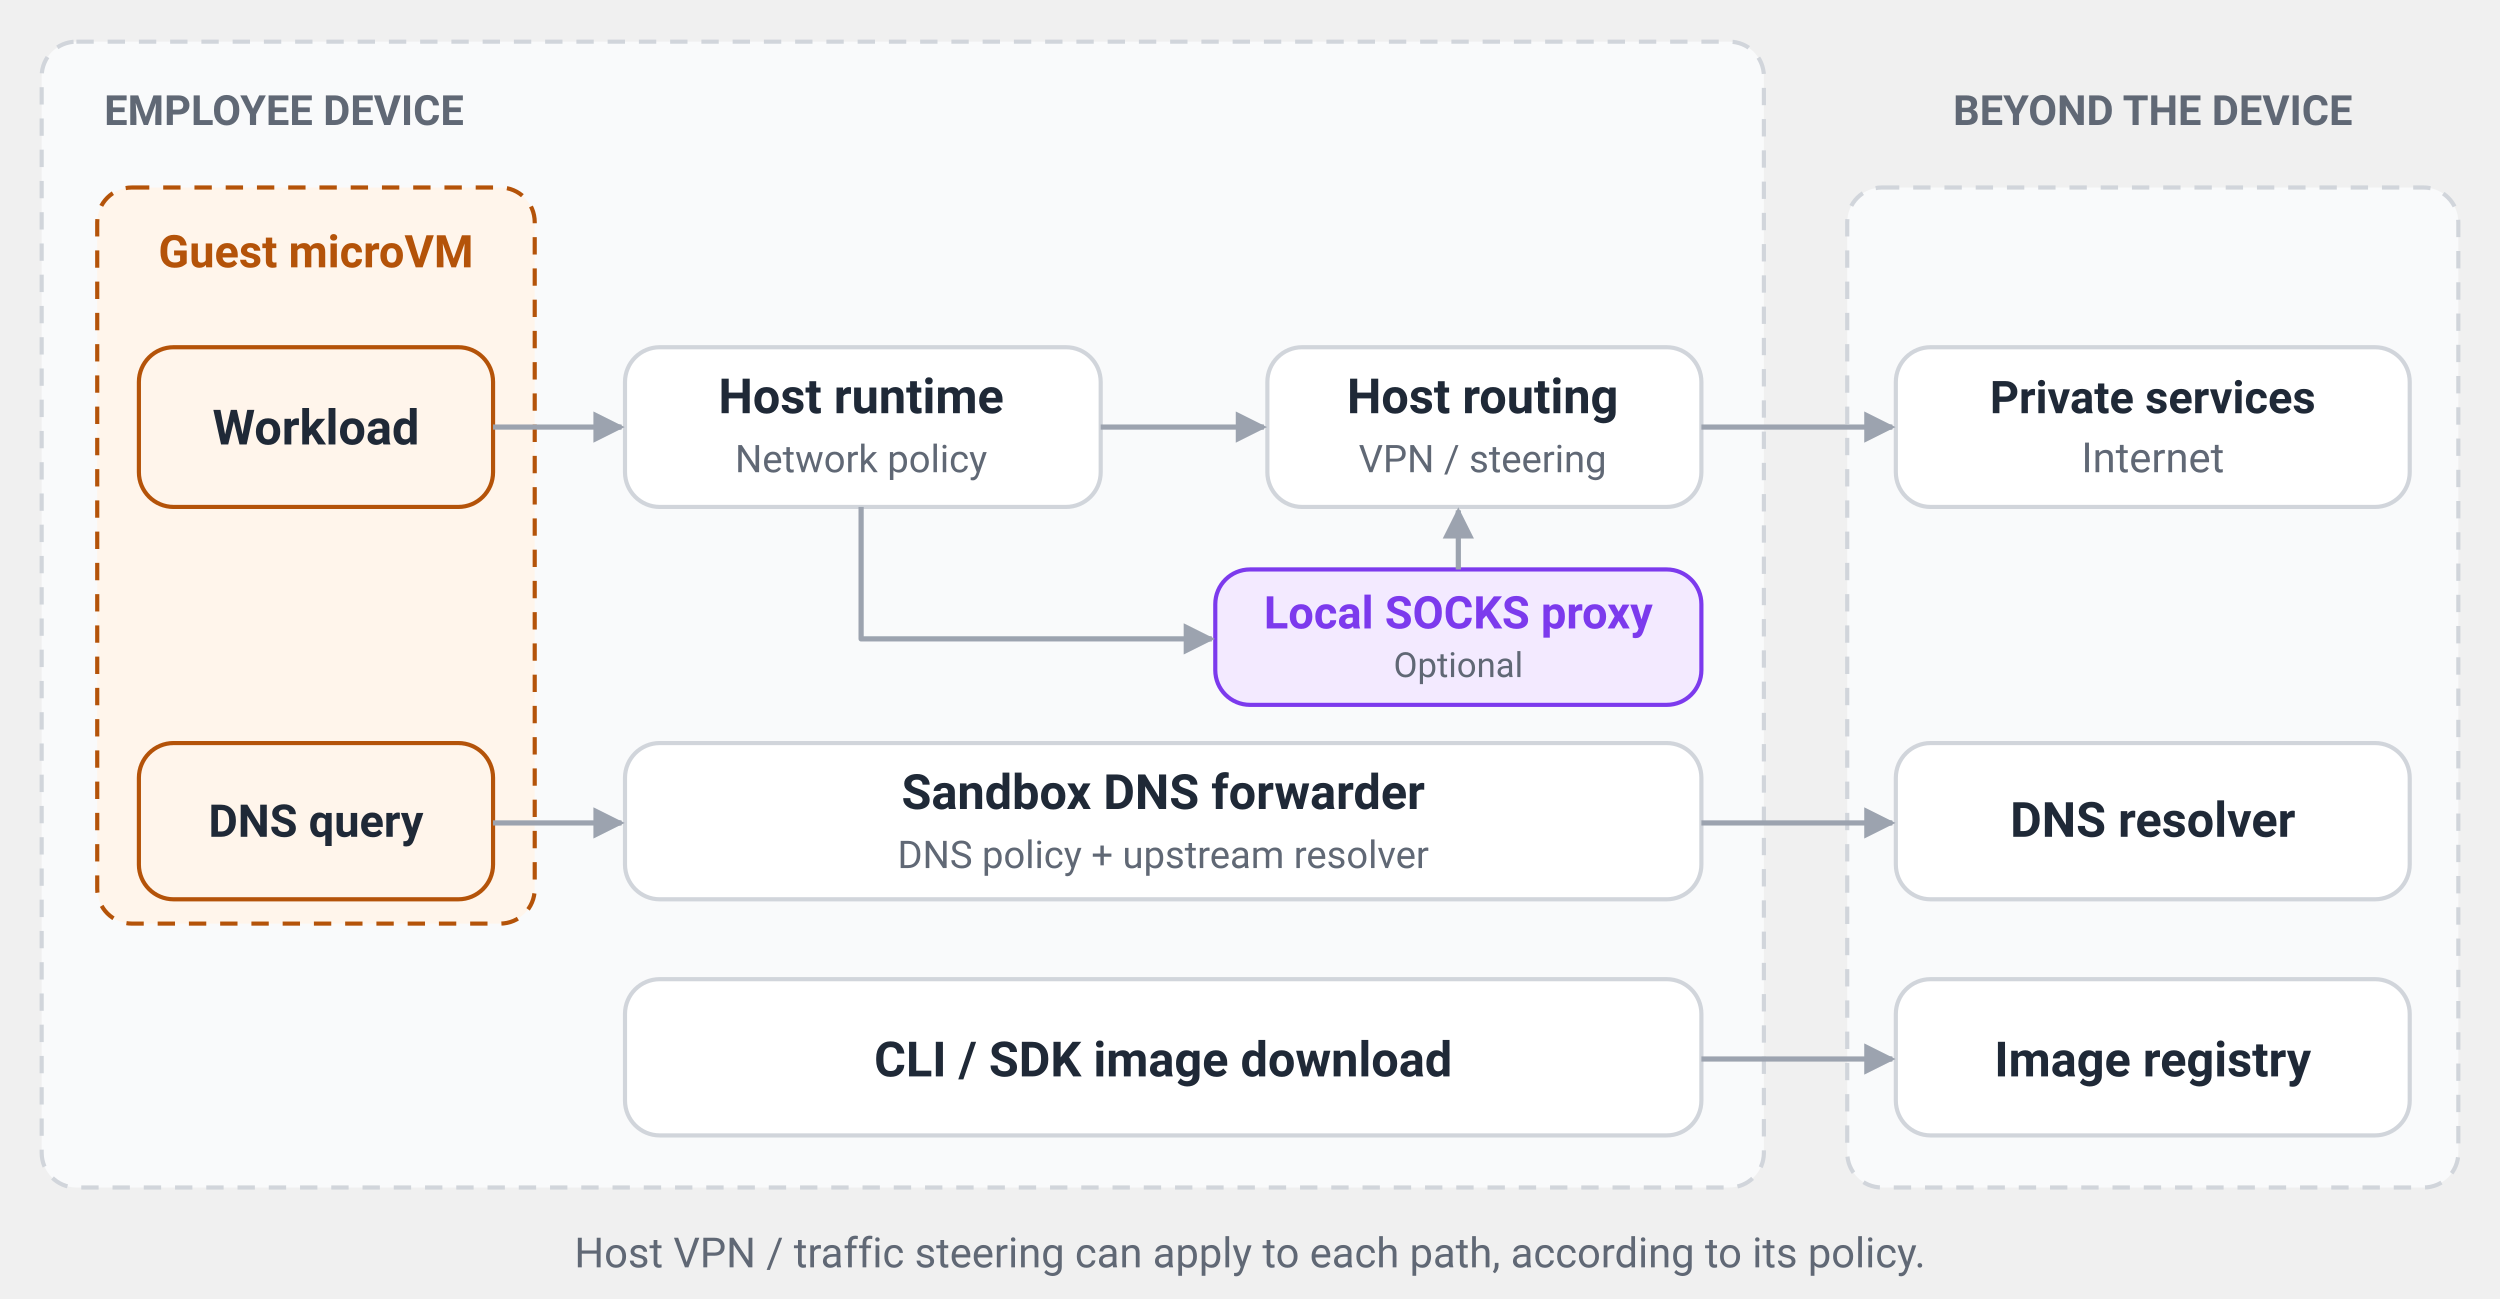
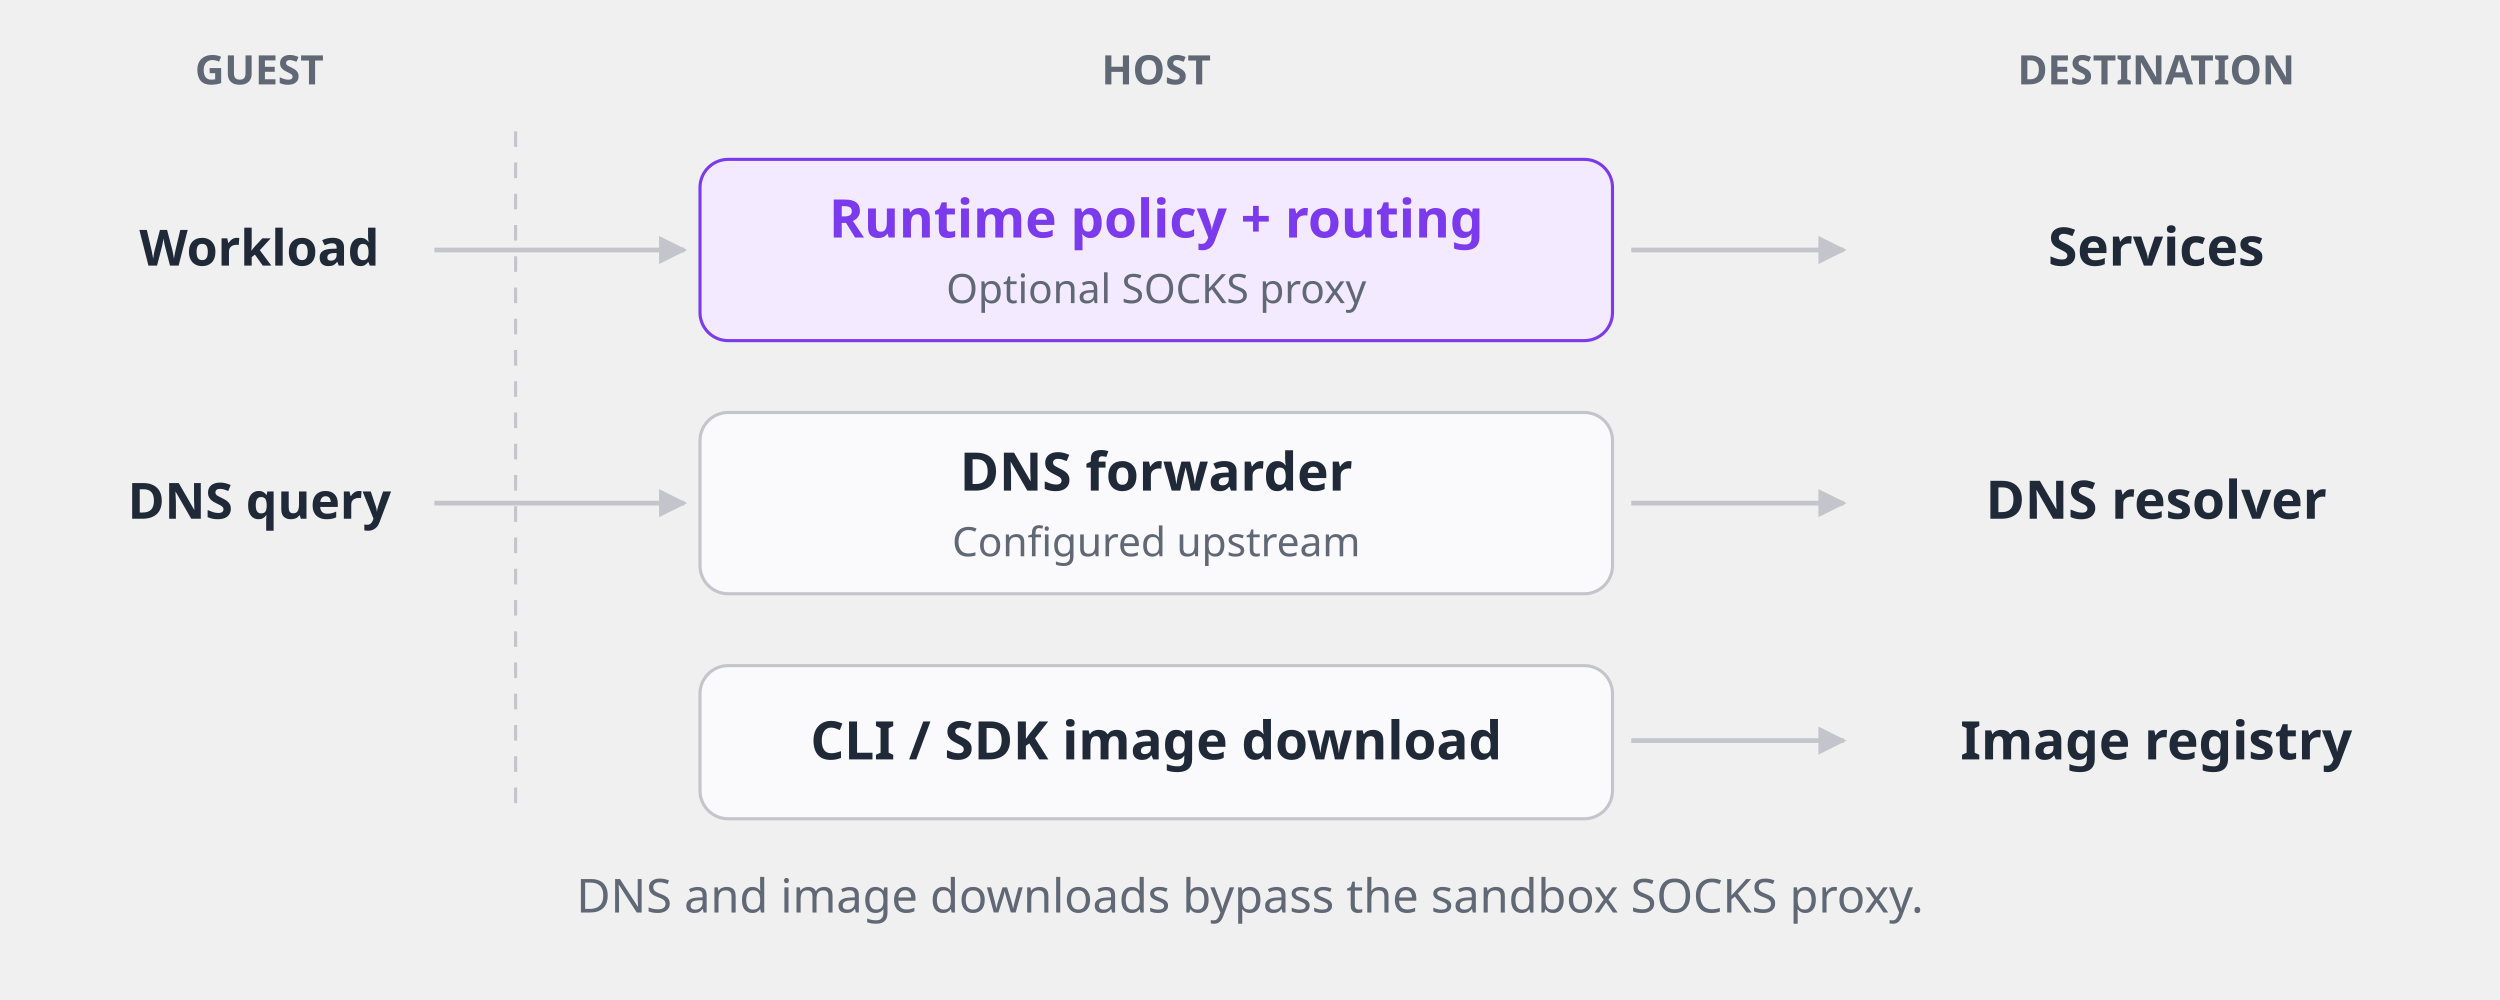
- <svg xmlns="http://www.w3.org/2000/svg" viewBox="0 0 720 374" width="720" role="img" aria-labelledby="title description" font-family="ui-sans-serif, -apple-system, BlinkMacSystemFont, 'Segoe UI', Roboto, Helvetica, Arial, sans-serif">
+ <svg xmlns="http://www.w3.org/2000/svg" viewBox="0 0 800 320" width="800" role="img" aria-labelledby="title description" font-family="ui-sans-serif, system-ui, sans-serif">
  <defs>
-     <marker id="arrow" viewBox="0 0 10 10" refX="9" refY="5" markerWidth="6" markerHeight="6" orient="auto-start-reverse">
-       <path d="M 0 0 L 10 5 L 0 10 z" fill="#9ca3af" />
+     <marker id="arrow" viewBox="0 0 10 10" refX="9" refY="5" markerWidth="6" markerHeight="6" orient="auto">
+       <path d="M0 0 L10 5 L0 10Z" fill="#c4c4cc" />
    </marker>
  </defs>
-   <rect x="12" y="12" width="496" height="330" rx="10" fill="#f9fafb" stroke="#d1d5db" stroke-width="1.2" stroke-dasharray="5 4" />
-   <text x="30" y="36" text-anchor="start" font-size="12" font-weight="600" fill="#606875">EMPLOYEE DEVICE</text>
-   <rect x="532" y="54" width="176" height="288" rx="10" fill="#f9fafb" stroke="#d1d5db" stroke-width="1.2" stroke-dasharray="5 4" />
-   <text x="620" y="36" text-anchor="middle" font-size="12" font-weight="600" fill="#606875">BEYOND THE DEVICE</text>
-   <rect x="28" y="54" width="126" height="212" rx="10" fill="#fff5eb" stroke="#b45309" stroke-width="1.2" stroke-dasharray="5 4" />
-   <text x="91" y="77" text-anchor="middle" font-size="13" font-weight="600" fill="#b45309">Guest microVM</text>
-   <rect x="40" y="100" width="102" height="46" rx="10" fill="#fff5eb" stroke="#b45309" stroke-width="1.2" />
-   <text x="91" y="128" text-anchor="middle" font-size="14" font-weight="600" fill="#1f2937">Workload</text>
-   <rect x="180" y="100" width="137" height="46" rx="10" fill="#ffffff" stroke="#d1d5db" stroke-width="1.2" />
-   <text x="248" y="119" text-anchor="middle" font-size="14" font-weight="600" fill="#1f2937">Host runtime</text>
-   <text x="248" y="136" text-anchor="middle" font-size="11" font-weight="400" fill="#606875">Network policy</text>
-   <rect x="365" y="100" width="125" height="46" rx="10" fill="#ffffff" stroke="#d1d5db" stroke-width="1.2" />
-   <text x="427" y="119" text-anchor="middle" font-size="14" font-weight="600" fill="#1f2937">Host routing</text>
-   <text x="427" y="136" text-anchor="middle" font-size="11" font-weight="400" fill="#606875">VPN / steering</text>
-   <rect x="350" y="164" width="140" height="39" rx="10" fill="#f3eaff" stroke="#7c3aed" stroke-width="1.2" />
-   <text x="420" y="181" text-anchor="middle" font-size="13" font-weight="600" fill="#7c3aed">Local SOCKS proxy</text>
-   <text x="420" y="195" text-anchor="middle" font-size="10" font-weight="400" fill="#606875">Optional</text>
-   <rect x="546" y="100" width="148" height="46" rx="10" fill="#ffffff" stroke="#d1d5db" stroke-width="1.2" />
-   <text x="620" y="119" text-anchor="middle" font-size="13" font-weight="600" fill="#1f2937">Private services</text>
-   <text x="620" y="136" text-anchor="middle" font-size="12" font-weight="400" fill="#606875">Internet</text>
-   <rect x="40" y="214" width="102" height="45" rx="10" fill="#fff5eb" stroke="#b45309" stroke-width="1.2" />
-   <text x="91" y="241" text-anchor="middle" font-size="13" font-weight="600" fill="#1f2937">DNS query</text>
-   <rect x="180" y="214" width="310" height="45" rx="10" fill="#ffffff" stroke="#d1d5db" stroke-width="1.2" />
-   <text x="335" y="233" text-anchor="middle" font-size="14" font-weight="600" fill="#1f2937">Sandbox DNS forwarder</text>
-   <text x="335" y="250" text-anchor="middle" font-size="11" font-weight="400" fill="#606875">DNS policy + upstream resolver</text>
-   <rect x="546" y="214" width="148" height="45" rx="10" fill="#ffffff" stroke="#d1d5db" stroke-width="1.2" />
-   <text x="620" y="241" text-anchor="middle" font-size="14" font-weight="600" fill="#1f2937">DNS resolver</text>
-   <rect x="180" y="282" width="310" height="45" rx="10" fill="#ffffff" stroke="#d1d5db" stroke-width="1.2" />
-   <text x="335" y="310" text-anchor="middle" font-size="14" font-weight="600" fill="#1f2937">CLI / SDK image download</text>
-   <rect x="546" y="282" width="148" height="45" rx="10" fill="#ffffff" stroke="#d1d5db" stroke-width="1.2" />
-   <text x="620" y="310" text-anchor="middle" font-size="14" font-weight="600" fill="#1f2937">Image registry</text>
-   <path d="M 142 123 H 179" fill="none" stroke="#9ca3af" stroke-width="1.5" stroke-linejoin="round" marker-end="url(#arrow)" />
-   <path d="M 317 123 H 364" fill="none" stroke="#9ca3af" stroke-width="1.5" stroke-linejoin="round" marker-end="url(#arrow)" />
-   <path d="M 248 146 V 184 H 349" fill="none" stroke="#9ca3af" stroke-width="1.5" stroke-linejoin="round" marker-end="url(#arrow)" />
-   <path d="M 420 164 V 147" fill="none" stroke="#9ca3af" stroke-width="1.5" stroke-linejoin="round" marker-end="url(#arrow)" />
-   <path d="M 490 123 H 545" fill="none" stroke="#9ca3af" stroke-width="1.5" stroke-linejoin="round" marker-end="url(#arrow)" />
-   <path d="M 142 237 H 179" fill="none" stroke="#9ca3af" stroke-width="1.5" stroke-linejoin="round" marker-end="url(#arrow)" />
-   <path d="M 490 237 H 545" fill="none" stroke="#9ca3af" stroke-width="1.5" stroke-linejoin="round" marker-end="url(#arrow)" />
-   <path d="M 490 305 H 545" fill="none" stroke="#9ca3af" stroke-width="1.5" stroke-linejoin="round" marker-end="url(#arrow)" />
-   <text x="360" y="365" text-anchor="middle" font-size="12" font-weight="400" fill="#606875">Host VPN / traffic steering can apply to each path, according to its policy.</text>
+   <text x="83" y="27" text-anchor="middle" font-size="13" font-weight="600" fill="#606875">GUEST</text>
+   <text x="370" y="27" text-anchor="middle" font-size="13" font-weight="600" fill="#606875">HOST</text>
+   <text x="690" y="27" text-anchor="middle" font-size="13" font-weight="600" fill="#606875">DESTINATION</text>
+   <path d="M165 42 V260" stroke="#c4c4cc" stroke-dasharray="5 5" />
+   <text x="83" y="85" text-anchor="middle" font-size="16" font-weight="600" fill="#1f2937">Workload</text>
+   <path d="M139 80 L219 80" fill="none" stroke="#c4c4cc" stroke-width="1.5" marker-end="url(#arrow)" />
+   <rect x="224" y="51" width="292" height="58" rx="9" fill="#f3eaff" stroke="#7c3aed" />
+   <text x="370" y="76" text-anchor="middle" font-size="17" font-weight="600" fill="#7c3aed">Runtime policy + routing</text>
+   <text x="370" y="97" text-anchor="middle" font-size="13" font-weight="400" fill="#606875">Optional SOCKS proxy</text>
+   <path d="M522 80 L590 80" fill="none" stroke="#c4c4cc" stroke-width="1.5" marker-end="url(#arrow)" />
+   <text x="690" y="85" text-anchor="middle" font-size="17" font-weight="600" fill="#1f2937">Services</text>
+   <text x="83" y="166" text-anchor="middle" font-size="16" font-weight="600" fill="#1f2937">DNS query</text>
+   <path d="M139 161 L219 161" fill="none" stroke="#c4c4cc" stroke-width="1.5" marker-end="url(#arrow)" />
+   <rect x="224" y="132" width="292" height="58" rx="9" fill="#faf9fc" stroke="#c4c4cc" />
+   <text x="370" y="157" text-anchor="middle" font-size="17" font-weight="600" fill="#1f2937">DNS forwarder</text>
+   <text x="370" y="178" text-anchor="middle" font-size="13" font-weight="400" fill="#606875">Configured upstream</text>
+   <path d="M522 161 L590 161" fill="none" stroke="#c4c4cc" stroke-width="1.5" marker-end="url(#arrow)" />
+   <text x="690" y="166" text-anchor="middle" font-size="17" font-weight="600" fill="#1f2937">DNS resolver</text>
+   <rect x="224" y="213" width="292" height="49" rx="9" fill="#faf9fc" stroke="#c4c4cc" />
+   <text x="370" y="243" text-anchor="middle" font-size="17" font-weight="600" fill="#1f2937">CLI / SDK image download</text>
+   <path d="M522 237 L590 237" fill="none" stroke="#c4c4cc" stroke-width="1.5" marker-end="url(#arrow)" />
+   <text x="690" y="243" text-anchor="middle" font-size="17" font-weight="600" fill="#1f2937">Image registry</text>
+   <text x="400" y="292" text-anchor="middle" font-size="15" font-weight="400" fill="#606875">DNS and image downloads bypass the sandbox SOCKS proxy.</text>
</svg>
